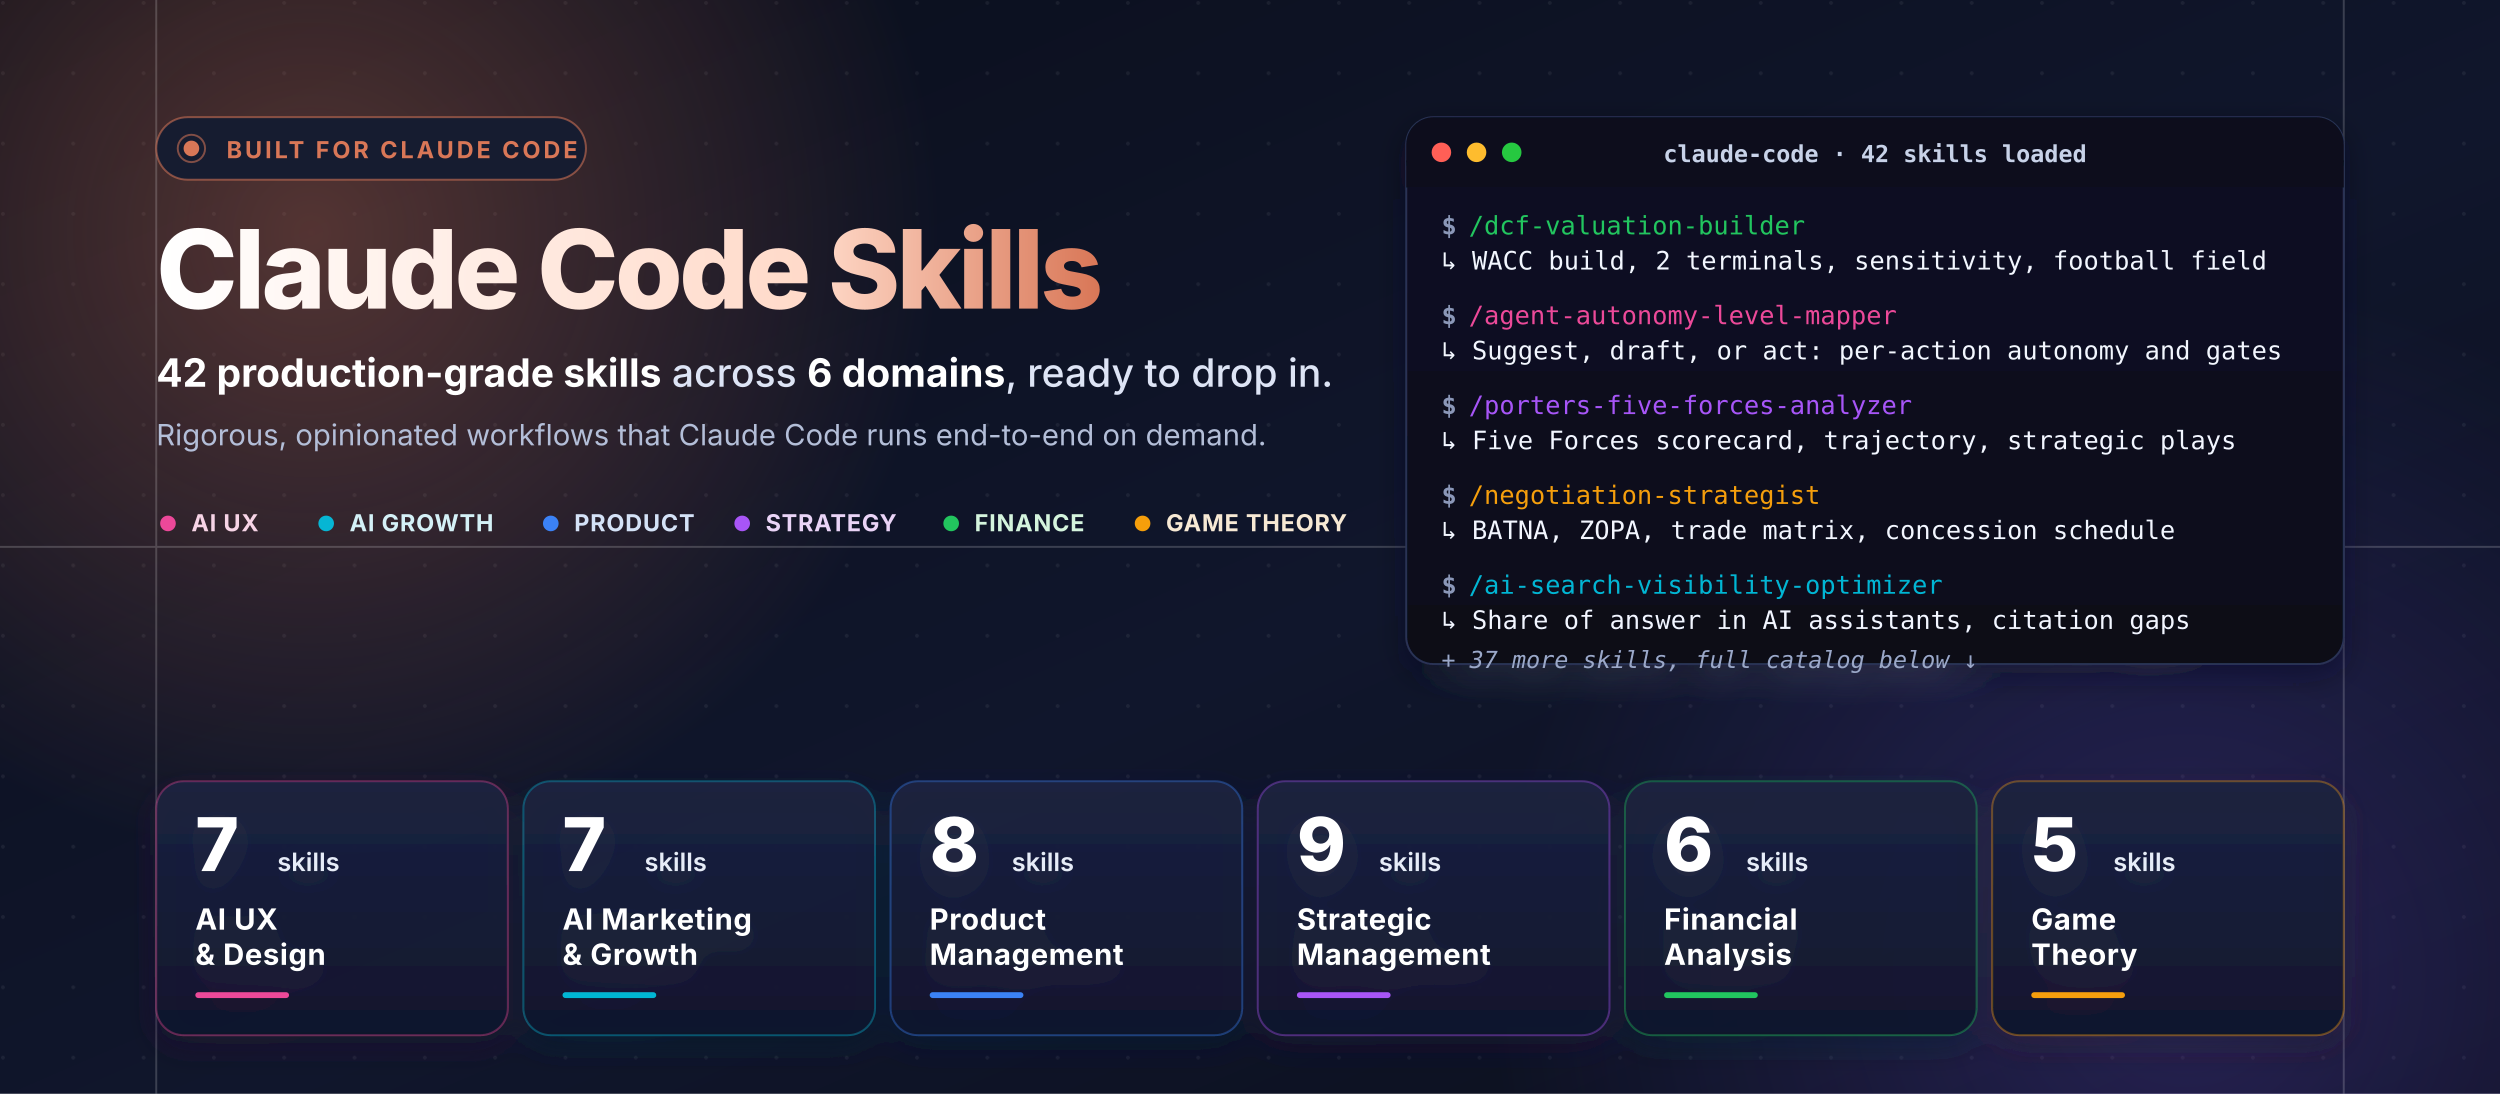
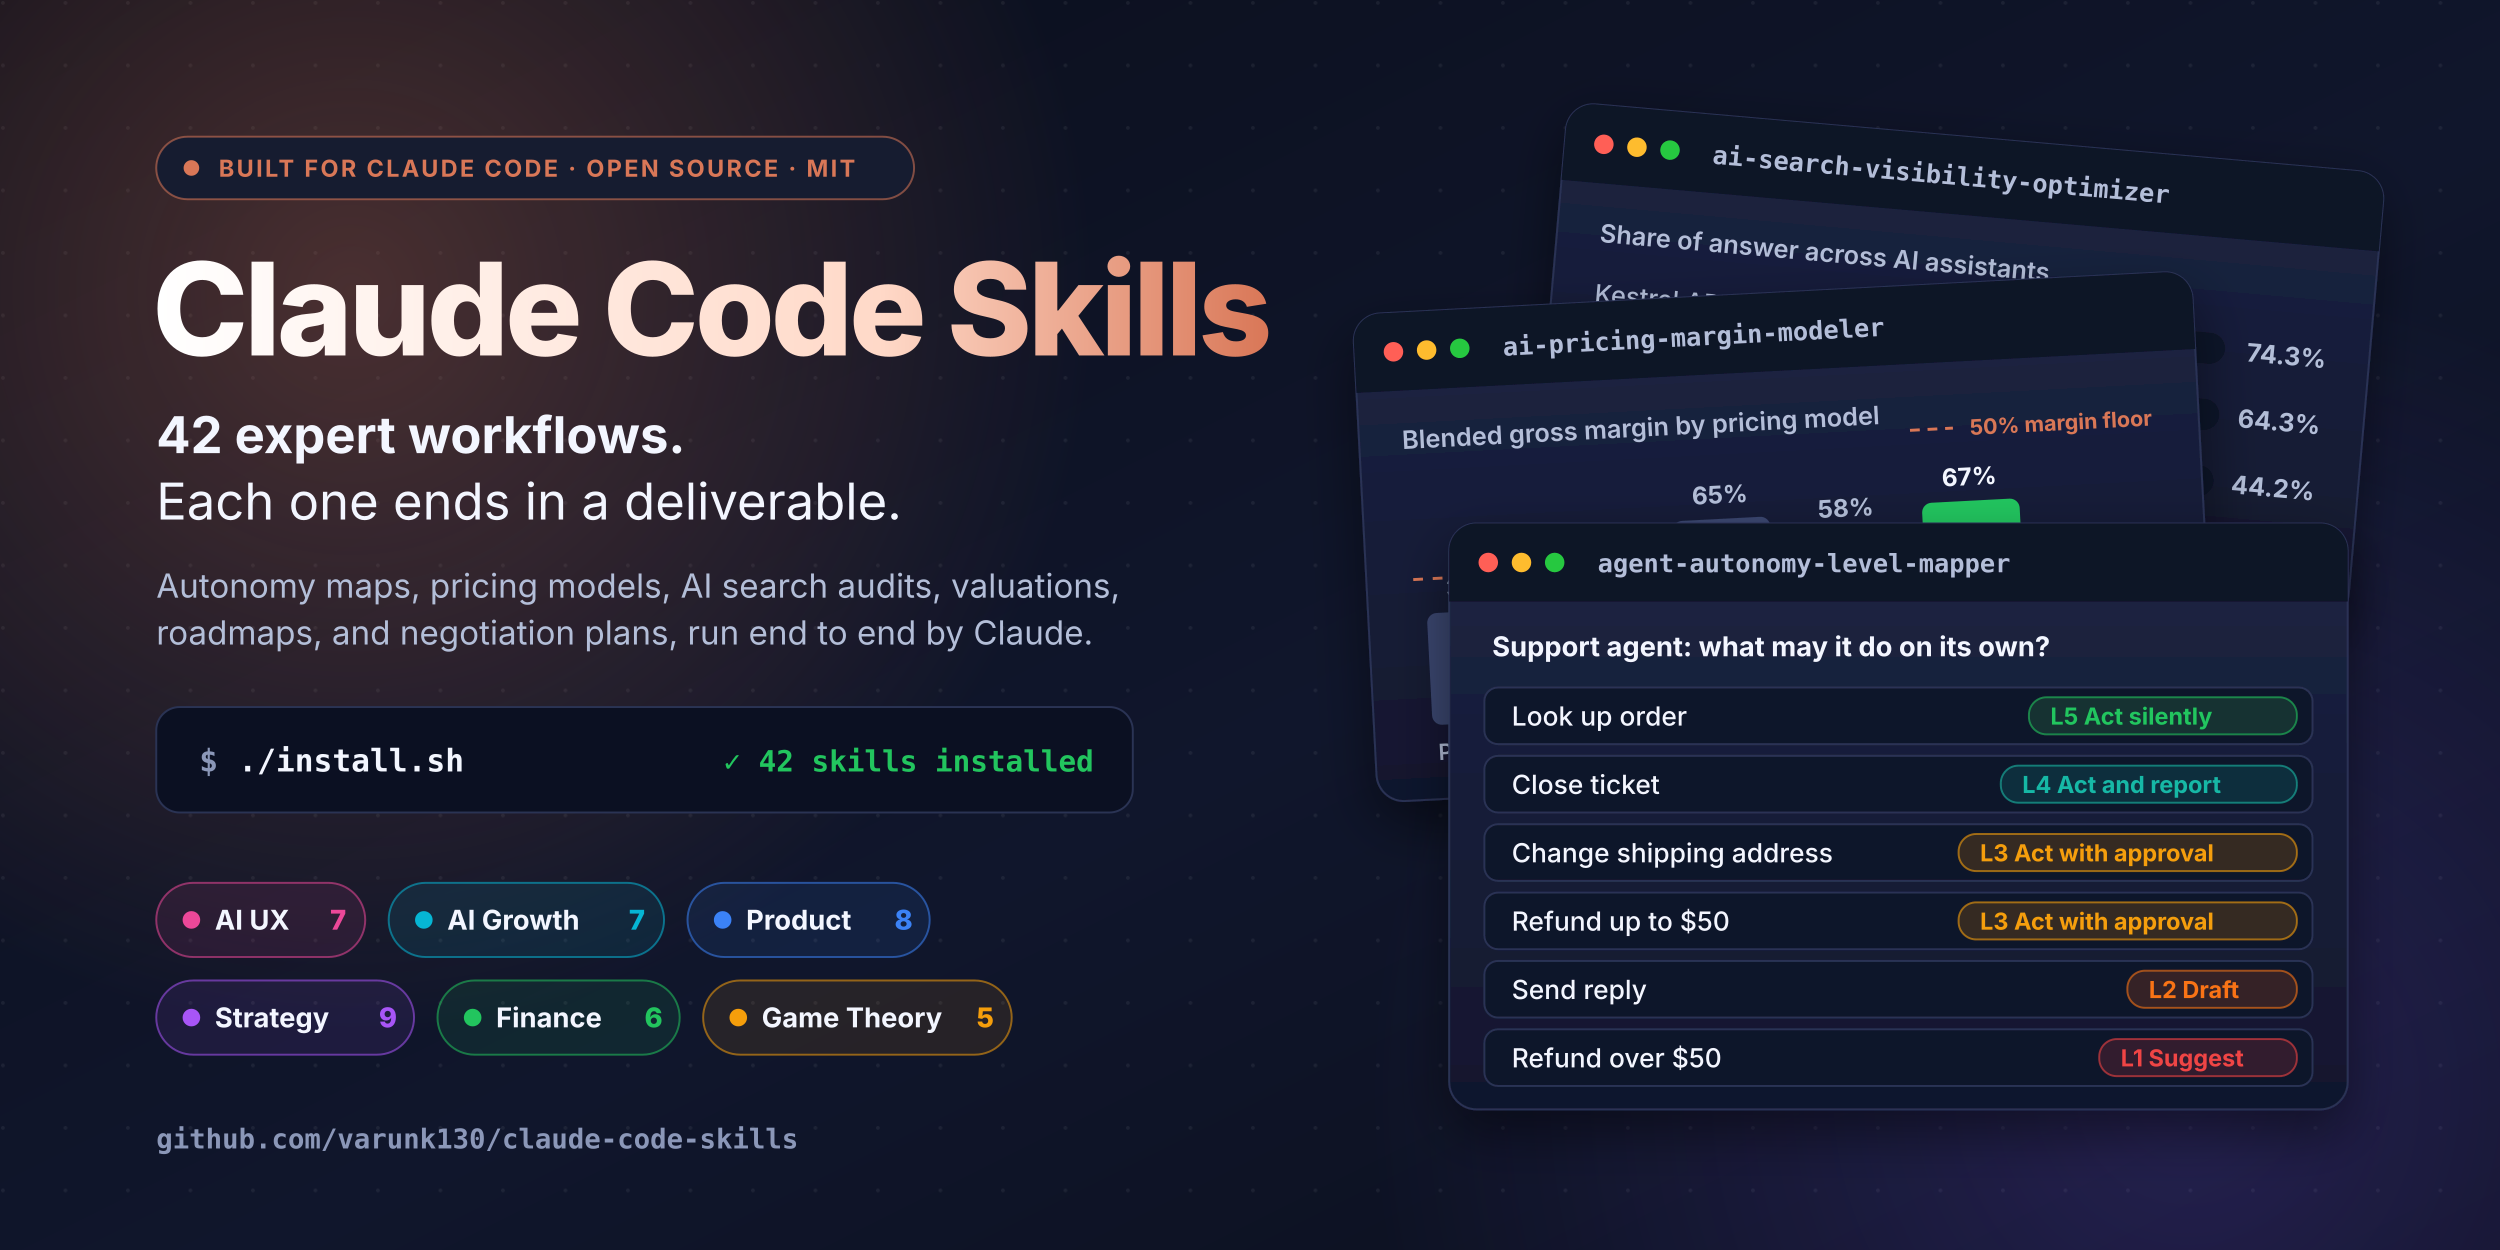
- <svg xmlns="http://www.w3.org/2000/svg" viewBox="0 0 1280 560" role="img" aria-label="Claude Code Skills. 42 production-grade skills across 6 domains.">
+ <svg xmlns="http://www.w3.org/2000/svg" viewBox="0 0 1280 640" width="1280" height="640" role="img" aria-label="Claude Code Skills: 42 expert workflows across 6 categories, each ending in a deliverable.">
  <defs>
    <linearGradient id="bg" x1="0" y1="0" x2="1" y2="1">
      <stop offset="0%" stop-color="#0a0e1a" />
      <stop offset="55%" stop-color="#10162c" />
      <stop offset="100%" stop-color="#0a0e1a" />
    </linearGradient>
-     <radialGradient id="glowOrange" cx="50%" cy="50%" r="50%">
-       <stop offset="0%" stop-color="#D97757" stop-opacity="0.35" />
+     <radialGradient id="glowA" cx="50%" cy="50%" r="50%">
+       <stop offset="0%" stop-color="#D97757" stop-opacity="0.30" />
      <stop offset="100%" stop-color="#D97757" stop-opacity="0" />
    </radialGradient>
-     <radialGradient id="glowPurple" cx="50%" cy="50%" r="50%">
-       <stop offset="0%" stop-color="#7c5cff" stop-opacity="0.24" />
+     <radialGradient id="glowB" cx="50%" cy="50%" r="50%">
+       <stop offset="0%" stop-color="#7c5cff" stop-opacity="0.22" />
      <stop offset="100%" stop-color="#7c5cff" stop-opacity="0" />
    </radialGradient>
    <linearGradient id="card" x1="0" y1="0" x2="0" y2="1">
-       <stop offset="0%" stop-color="#1c2342" stop-opacity="0.96" />
-       <stop offset="100%" stop-color="#10162c" stop-opacity="0.96" />
+       <stop offset="0%" stop-color="#1c2342" />
+       <stop offset="100%" stop-color="#11172e" />
    </linearGradient>
    <linearGradient id="title" x1="0" y1="0" x2="1" y2="0">
      <stop offset="0%" stop-color="#ffffff" />
-       <stop offset="70%" stop-color="#ffd9c8" />
+       <stop offset="65%" stop-color="#ffd9c8" />
      <stop offset="100%" stop-color="#D97757" />
    </linearGradient>
-     <linearGradient id="termGrad" x1="0" y1="0" x2="0" y2="1">
-       <stop offset="0%" stop-color="#0d1226" />
-       <stop offset="100%" stop-color="#070a18" />
-     </linearGradient>
-     <pattern id="dots" x="0" y="0" width="36" height="36" patternUnits="userSpaceOnUse">
+     <pattern id="dots" width="32" height="32" patternUnits="userSpaceOnUse">
      <circle cx="1.5" cy="1.5" r="1" fill="#ffffff" opacity="0.06" />
    </pattern>
-     <filter id="softShadow" x="-10%" y="-10%" width="120%" height="130%">
-       <feGaussianBlur stdDeviation="8" result="b" />
-       <feOffset dy="6" />
+     <filter id="shadow" x="-20%" y="-20%" width="140%" height="150%">
+       <feGaussianBlur in="SourceAlpha" stdDeviation="14" />
+       <feOffset dy="12" />
      <feComponentTransfer>
-         <feFuncA type="linear" slope="0.4" />
+         <feFuncA type="linear" slope="0.45" />
      </feComponentTransfer>
      <feMerge>
        <feMergeNode />
        <feMergeNode in="SourceGraphic" />
      </feMerge>
    </filter>
  </defs>
-   <rect width="1280" height="560" fill="url(#bg)" />
-   <rect width="1280" height="560" fill="url(#dots)" />
-   <circle cx="160" cy="120" r="320" fill="url(#glowOrange)" />
-   <circle cx="1120" cy="500" r="360" fill="url(#glowPurple)" />
-   <g opacity="0.18" stroke="#ffffff" stroke-width="1">
-     <line x1="0" y1="280" x2="1280" y2="280" />
-     <line x1="80" y1="0" x2="80" y2="560" />
-     <line x1="1200" y1="0" x2="1200" y2="560" />
+   <rect width="1280" height="640" fill="url(#bg)" />
+   <rect width="1280" height="640" fill="url(#dots)" />
+   <circle cx="180" cy="150" r="380" fill="url(#glowA)" />
+   <circle cx="1120" cy="560" r="420" fill="url(#glowB)" />
+   <rect x="80" y="70" width="388" height="32" rx="16" fill="#161c30" stroke="#D97757" stroke-opacity="0.55" />
+   <circle cx="98" cy="86" r="4" fill="#D97757" />
+   <text x="112" y="90.5" font-family="-apple-system, BlinkMacSystemFont, 'Segoe UI', Inter, Helvetica, Arial, sans-serif" font-size="12" font-weight="700" fill="#D97757" text-anchor="start" letter-spacing="1.2">BUILT FOR CLAUDE CODE  ·  OPEN SOURCE  ·  MIT</text>
+   <text x="78" y="182" font-family="-apple-system, BlinkMacSystemFont, 'Segoe UI', Inter, Helvetica, Arial, sans-serif" font-size="66" font-weight="800" fill="url(#title)" text-anchor="start" letter-spacing="-2">Claude Code Skills</text>
+   <text x="80" y="232" font-family="-apple-system, BlinkMacSystemFont, 'Segoe UI', Inter, Helvetica, Arial, sans-serif" font-size="26" font-weight="700" fill="#f3f6ff" text-anchor="start">42 expert workflows.</text>
+   <text x="80" y="266" font-family="-apple-system, BlinkMacSystemFont, 'Segoe UI', Inter, Helvetica, Arial, sans-serif" font-size="26" font-weight="400" fill="#f3f6ff" text-anchor="start">Each one ends in a deliverable.</text>
+   <text x="80" y="306" font-family="-apple-system, BlinkMacSystemFont, 'Segoe UI', Inter, Helvetica, Arial, sans-serif" font-size="17" font-weight="400" fill="#b3bed8" text-anchor="start">Autonomy maps, pricing models, AI search audits, valuations,</text>
+   <text x="80" y="330" font-family="-apple-system, BlinkMacSystemFont, 'Segoe UI', Inter, Helvetica, Arial, sans-serif" font-size="17" font-weight="400" fill="#b3bed8" text-anchor="start">roadmaps, and negotiation plans, run end to end by Claude.</text>
+   <rect x="80" y="362" width="500" height="54" rx="12" fill="#0b1022" stroke="#2a3354" />
+   <text x="102" y="395" font-family="ui-monospace, 'SF Mono', Menlo, Consolas, monospace" font-size="16" font-weight="700" fill="#8b97b8" text-anchor="start">$</text>
+   <text x="122" y="395" font-family="ui-monospace, 'SF Mono', Menlo, Consolas, monospace" font-size="16" font-weight="600" fill="#f3f6ff" text-anchor="start">./install.sh</text>
+   <text x="560" y="395" font-family="ui-monospace, 'SF Mono', Menlo, Consolas, monospace" font-size="15" font-weight="600" fill="#22c55e" text-anchor="end">✓ 42 skills installed</text>
+   <rect x="80" y="452" width="107" height="38" rx="19" fill="#ec4899" fill-opacity="0.10" stroke="#ec4899" stroke-opacity="0.55" />
+   <circle cx="98" cy="471" r="4.5" fill="#ec4899" />
+   <text x="110" y="476" font-family="-apple-system, BlinkMacSystemFont, 'Segoe UI', Inter, Helvetica, Arial, sans-serif" font-size="14" font-weight="700" fill="#f3f6ff" text-anchor="start">AI UX</text>
+   <text x="169" y="476" font-family="-apple-system, BlinkMacSystemFont, 'Segoe UI', Inter, Helvetica, Arial, sans-serif" font-size="14" font-weight="800" fill="#ec4899" text-anchor="start">7</text>
+   <rect x="199" y="452" width="141" height="38" rx="19" fill="#06b6d4" fill-opacity="0.10" stroke="#06b6d4" stroke-opacity="0.55" />
+   <circle cx="217" cy="471" r="4.5" fill="#06b6d4" />
+   <text x="229" y="476" font-family="-apple-system, BlinkMacSystemFont, 'Segoe UI', Inter, Helvetica, Arial, sans-serif" font-size="14" font-weight="700" fill="#f3f6ff" text-anchor="start">AI Growth</text>
+   <text x="322" y="476" font-family="-apple-system, BlinkMacSystemFont, 'Segoe UI', Inter, Helvetica, Arial, sans-serif" font-size="14" font-weight="800" fill="#06b6d4" text-anchor="start">7</text>
+   <rect x="352" y="452" width="124" height="38" rx="19" fill="#3b82f6" fill-opacity="0.10" stroke="#3b82f6" stroke-opacity="0.55" />
+   <circle cx="370" cy="471" r="4.5" fill="#3b82f6" />
+   <text x="382" y="476" font-family="-apple-system, BlinkMacSystemFont, 'Segoe UI', Inter, Helvetica, Arial, sans-serif" font-size="14" font-weight="700" fill="#f3f6ff" text-anchor="start">Product</text>
+   <text x="458" y="476" font-family="-apple-system, BlinkMacSystemFont, 'Segoe UI', Inter, Helvetica, Arial, sans-serif" font-size="14" font-weight="800" fill="#3b82f6" text-anchor="start">8</text>
+   <rect x="80" y="502" width="132" height="38" rx="19" fill="#a855f7" fill-opacity="0.10" stroke="#a855f7" stroke-opacity="0.55" />
+   <circle cx="98" cy="521" r="4.5" fill="#a855f7" />
+   <text x="110" y="526" font-family="-apple-system, BlinkMacSystemFont, 'Segoe UI', Inter, Helvetica, Arial, sans-serif" font-size="14" font-weight="700" fill="#f3f6ff" text-anchor="start">Strategy</text>
+   <text x="194" y="526" font-family="-apple-system, BlinkMacSystemFont, 'Segoe UI', Inter, Helvetica, Arial, sans-serif" font-size="14" font-weight="800" fill="#a855f7" text-anchor="start">9</text>
+   <rect x="224" y="502" width="124" height="38" rx="19" fill="#22c55e" fill-opacity="0.10" stroke="#22c55e" stroke-opacity="0.55" />
+   <circle cx="242" cy="521" r="4.5" fill="#22c55e" />
+   <text x="254" y="526" font-family="-apple-system, BlinkMacSystemFont, 'Segoe UI', Inter, Helvetica, Arial, sans-serif" font-size="14" font-weight="700" fill="#f3f6ff" text-anchor="start">Finance</text>
+   <text x="330" y="526" font-family="-apple-system, BlinkMacSystemFont, 'Segoe UI', Inter, Helvetica, Arial, sans-serif" font-size="14" font-weight="800" fill="#22c55e" text-anchor="start">6</text>
+   <rect x="360" y="502" width="158" height="38" rx="19" fill="#f59e0b" fill-opacity="0.10" stroke="#f59e0b" stroke-opacity="0.55" />
+   <circle cx="378" cy="521" r="4.5" fill="#f59e0b" />
+   <text x="390" y="526" font-family="-apple-system, BlinkMacSystemFont, 'Segoe UI', Inter, Helvetica, Arial, sans-serif" font-size="14" font-weight="700" fill="#f3f6ff" text-anchor="start">Game Theory</text>
+   <text x="500" y="526" font-family="-apple-system, BlinkMacSystemFont, 'Segoe UI', Inter, Helvetica, Arial, sans-serif" font-size="14" font-weight="800" fill="#f59e0b" text-anchor="start">5</text>
+   <text x="80" y="588" font-family="ui-monospace, 'SF Mono', Menlo, Consolas, monospace" font-size="14" font-weight="600" fill="#8b97b8" text-anchor="start">github.com/varunk130/claude-code-skills</text>
+   <g transform="translate(790 70) rotate(5 210 140)" filter="url(#shadow)">
+     <rect width="420" height="230" rx="14" fill="url(#card)" stroke="#2a3354" />
+     <path d="M14 0 H406 A14 14 0 0 1 420 14 V40 H0 V14 A14 14 0 0 1 14 0 Z" fill="#0d1226" />
+     <circle cx="20" cy="20" r="5" fill="#ff5f57" />
+     <circle cx="37" cy="20" r="5" fill="#febc2e" />
+     <circle cx="54" cy="20" r="5" fill="#28c840" />
+     <text x="76" y="25" font-family="ui-monospace, 'SF Mono', Menlo, Consolas, monospace" font-size="13" font-weight="600" fill="#b3bed8" text-anchor="start">ai-search-visibility-optimizer</text>
+     <text x="22" y="70" font-family="-apple-system, BlinkMacSystemFont, 'Segoe UI', Inter, Helvetica, Arial, sans-serif" font-size="13" font-weight="600" fill="#b3bed8" text-anchor="start">Share of answer across AI assistants</text>
+     <text x="22" y="101" font-family="-apple-system, BlinkMacSystemFont, 'Segoe UI', Inter, Helvetica, Arial, sans-serif" font-size="13" font-weight="500" fill="#b3bed8" text-anchor="start">Kestrel APM</text>
+     <rect x="126" y="89" width="220" height="16" rx="8" fill="#0f1529" />
+     <rect x="126" y="89" width="163.5" height="16" rx="8" fill="#3b4670" />
+     <text x="398" y="102" font-family="-apple-system, BlinkMacSystemFont, 'Segoe UI', Inter, Helvetica, Arial, sans-serif" font-size="13" font-weight="700" fill="#b3bed8" text-anchor="end">74.3%</text>
+     <text x="22" y="135" font-family="-apple-system, BlinkMacSystemFont, 'Segoe UI', Inter, Helvetica, Arial, sans-serif" font-size="13" font-weight="500" fill="#b3bed8" text-anchor="start">Driftwatch</text>
+     <rect x="126" y="123" width="220" height="16" rx="8" fill="#0f1529" />
+     <rect x="126" y="123" width="141.5" height="16" rx="8" fill="#3b4670" />
+     <text x="398" y="136" font-family="-apple-system, BlinkMacSystemFont, 'Segoe UI', Inter, Helvetica, Arial, sans-serif" font-size="13" font-weight="700" fill="#b3bed8" text-anchor="end">64.3%</text>
+     <text x="22" y="169" font-family="-apple-system, BlinkMacSystemFont, 'Segoe UI', Inter, Helvetica, Arial, sans-serif" font-size="13" font-weight="500" fill="#b3bed8" text-anchor="start">Signalyard</text>
+     <rect x="126" y="157" width="220" height="16" rx="8" fill="#0f1529" />
+     <rect x="126" y="157" width="97.2" height="16" rx="8" fill="#3b4670" />
+     <text x="398" y="170" font-family="-apple-system, BlinkMacSystemFont, 'Segoe UI', Inter, Helvetica, Arial, sans-serif" font-size="13" font-weight="700" fill="#b3bed8" text-anchor="end">44.2%</text>
+     <text x="22" y="203" font-family="-apple-system, BlinkMacSystemFont, 'Segoe UI', Inter, Helvetica, Arial, sans-serif" font-size="13" font-weight="700" fill="#f3f6ff" text-anchor="start">Tracelight</text>
+     <rect x="126" y="191" width="220" height="16" rx="8" fill="#0f1529" />
+     <rect x="126" y="191" width="76.3" height="16" rx="8" fill="#06b6d4" />
+     <text x="398" y="204" font-family="-apple-system, BlinkMacSystemFont, 'Segoe UI', Inter, Helvetica, Arial, sans-serif" font-size="13" font-weight="700" fill="#f3f6ff" text-anchor="end">34.7%</text>
  </g>
-   <g transform="translate(80, 60)">
-     <rect x="0" y="0" width="220" height="32" rx="16" fill="#161c30" stroke="#D97757" stroke-opacity="0.55" stroke-width="1" />
-     <circle cx="18" cy="16" r="4" fill="#D97757" />
-     <circle cx="18" cy="16" r="7" fill="none" stroke="#D97757" stroke-opacity="0.55" stroke-width="1" />
-     <text x="36" y="21" font-family="-apple-system, BlinkMacSystemFont, 'Segoe UI', Inter, sans-serif" font-size="12" font-weight="700" fill="#D97757" letter-spacing="1.5">BUILT FOR CLAUDE CODE</text>
+   <g transform="translate(700 150) rotate(-3 210 150)" filter="url(#shadow)">
+     <rect width="430" height="250" rx="14" fill="url(#card)" stroke="#2a3354" />
+     <path d="M14 0 H416 A14 14 0 0 1 430 14 V40 H0 V14 A14 14 0 0 1 14 0 Z" fill="#0d1226" />
+     <circle cx="20" cy="20" r="5" fill="#ff5f57" />
+     <circle cx="37" cy="20" r="5" fill="#febc2e" />
+     <circle cx="54" cy="20" r="5" fill="#28c840" />
+     <text x="76" y="25" font-family="ui-monospace, 'SF Mono', Menlo, Consolas, monospace" font-size="13" font-weight="600" fill="#b3bed8" text-anchor="start">ai-pricing-margin-modeler</text>
+     <text x="22" y="70" font-family="-apple-system, BlinkMacSystemFont, 'Segoe UI', Inter, Helvetica, Arial, sans-serif" font-size="13" font-weight="600" fill="#b3bed8" text-anchor="start">Blended gross margin by pricing model</text>
+     <rect x="30.0" y="154.7" width="50.0" height="57.3" rx="5" fill="#3b4670" />
+     <text x="55.0" y="146.7" font-family="-apple-system, BlinkMacSystemFont, 'Segoe UI', Inter, Helvetica, Arial, sans-serif" font-size="12.5" font-weight="700" fill="#b3bed8" text-anchor="middle">38%</text>
+     <text x="55.0" y="230" font-family="-apple-system, BlinkMacSystemFont, 'Segoe UI', Inter, Helvetica, Arial, sans-serif" font-size="11.5" font-weight="600" fill="#b3bed8" text-anchor="middle">Per seat</text>
+     <rect x="94.0" y="132.5" width="50.0" height="79.5" rx="5" fill="#3b4670" />
+     <text x="119.0" y="124.5" font-family="-apple-system, BlinkMacSystemFont, 'Segoe UI', Inter, Helvetica, Arial, sans-serif" font-size="12.5" font-weight="700" fill="#b3bed8" text-anchor="middle">53%</text>
+     <text x="119.0" y="230" font-family="-apple-system, BlinkMacSystemFont, 'Segoe UI', Inter, Helvetica, Arial, sans-serif" font-size="11.5" font-weight="600" fill="#b3bed8" text-anchor="middle">Seat + cap</text>
+     <rect x="158.0" y="114.2" width="50.0" height="97.8" rx="5" fill="#3b4670" />
+     <text x="183.0" y="106.2" font-family="-apple-system, BlinkMacSystemFont, 'Segoe UI', Inter, Helvetica, Arial, sans-serif" font-size="12.5" font-weight="700" fill="#b3bed8" text-anchor="middle">65%</text>
+     <text x="183.0" y="230" font-family="-apple-system, BlinkMacSystemFont, 'Segoe UI', Inter, Helvetica, Arial, sans-serif" font-size="11.5" font-weight="600" fill="#b3bed8" text-anchor="middle">Usage</text>
+     <rect x="222.0" y="124.4" width="50.0" height="87.6" rx="5" fill="#3b4670" />
+     <text x="247.0" y="116.4" font-family="-apple-system, BlinkMacSystemFont, 'Segoe UI', Inter, Helvetica, Arial, sans-serif" font-size="12.5" font-weight="700" fill="#b3bed8" text-anchor="middle">58%</text>
+     <text x="247.0" y="230" font-family="-apple-system, BlinkMacSystemFont, 'Segoe UI', Inter, Helvetica, Arial, sans-serif" font-size="11.5" font-weight="600" fill="#b3bed8" text-anchor="middle">Credits</text>
+     <rect x="286.0" y="111.6" width="50.0" height="100.4" rx="5" fill="#22c55e" />
+     <text x="311.0" y="103.6" font-family="-apple-system, BlinkMacSystemFont, 'Segoe UI', Inter, Helvetica, Arial, sans-serif" font-size="12.5" font-weight="700" fill="#f3f6ff" text-anchor="middle">67%</text>
+     <text x="311.0" y="230" font-family="-apple-system, BlinkMacSystemFont, 'Segoe UI', Inter, Helvetica, Arial, sans-serif" font-size="11.5" font-weight="600" fill="#f3f6ff" text-anchor="middle">Hybrid</text>
+     <rect x="350.0" y="149.3" width="50.0" height="62.7" rx="5" fill="#3b4670" />
+     <text x="375.0" y="141.3" font-family="-apple-system, BlinkMacSystemFont, 'Segoe UI', Inter, Helvetica, Arial, sans-serif" font-size="12.5" font-weight="700" fill="#b3bed8" text-anchor="middle">42%</text>
+     <text x="375.0" y="230" font-family="-apple-system, BlinkMacSystemFont, 'Segoe UI', Inter, Helvetica, Arial, sans-serif" font-size="11.5" font-weight="600" fill="#b3bed8" text-anchor="middle">Outcome</text>
+     <line x1="24" y1="137.0" x2="406" y2="137.0" stroke="#D97757" stroke-width="1.5" stroke-dasharray="5 5" />
+     <line x1="282" y1="74" x2="304" y2="74" stroke="#D97757" stroke-width="1.5" stroke-dasharray="5 4" />
+     <text x="406" y="78" font-family="-apple-system, BlinkMacSystemFont, 'Segoe UI', Inter, Helvetica, Arial, sans-serif" font-size="11" font-weight="700" fill="#D97757" text-anchor="end">50% margin floor</text>
  </g>
-   <text x="80" y="158" font-family="-apple-system, BlinkMacSystemFont, 'Segoe UI', Inter, sans-serif" font-size="56" font-weight="800" fill="url(#title)" letter-spacing="-1.8">Claude Code Skills</text>
-   <text x="80" y="198" font-family="-apple-system, BlinkMacSystemFont, 'Segoe UI', Inter, sans-serif" font-size="20" font-weight="500" fill="#dde4f5">
-     <tspan fill="#ffffff" font-weight="700">42 production-grade skills</tspan> across <tspan fill="#ffffff" font-weight="700">6 domains</tspan>, ready to drop in.
-   </text>
-   <text x="80" y="228" font-family="-apple-system, BlinkMacSystemFont, 'Segoe UI', Inter, sans-serif" font-size="15" font-weight="400" fill="#b3bed8">
-     Rigorous, opinionated workflows that Claude Code runs end-to-end on demand.
-   </text>
-   <g transform="translate(80, 258)" font-family="-apple-system, sans-serif" font-size="12" font-weight="700" letter-spacing="0.4">
-     <g transform="translate(0, 0)">
-       <circle cx="6" cy="10" r="4" fill="#ec4899" />
-       <text x="18" y="14" fill="#f7d4e6">AI UX</text>
-     </g>
-     <g transform="translate(81, 0)">
-       <circle cx="6" cy="10" r="4" fill="#06b6d4" />
-       <text x="18" y="14" fill="#d4f1f7">AI GROWTH</text>
-     </g>
-     <g transform="translate(196, 0)">
-       <circle cx="6" cy="10" r="4" fill="#3b82f6" />
-       <text x="18" y="14" fill="#d4e2f7">PRODUCT</text>
-     </g>
-     <g transform="translate(294, 0)">
-       <circle cx="6" cy="10" r="4" fill="#a855f7" />
-       <text x="18" y="14" fill="#ead4f7">STRATEGY</text>
-     </g>
-     <g transform="translate(401, 0)">
-       <circle cx="6" cy="10" r="4" fill="#22c55e" />
-       <text x="18" y="14" fill="#d4f4dd">FINANCE</text>
-     </g>
-     <g transform="translate(499, 0)">
-       <circle cx="6" cy="10" r="4" fill="#f59e0b" />
-       <text x="18" y="14" fill="#f7e9d4">GAME THEORY</text>
-     </g>
-   </g>
-   <g transform="translate(720, 60)" filter="url(#softShadow)">
-     <rect width="480" height="280" rx="14" fill="url(#termGrad)" stroke="#2a3354" stroke-width="1" />
-     <rect width="480" height="36" rx="14" fill="#0a0e1f" />
-     <rect y="22" width="480" height="14" fill="#0a0e1f" />
-     <circle cx="18" cy="18" r="5" fill="#ff5f57" />
-     <circle cx="36" cy="18" r="5" fill="#febc2e" />
-     <circle cx="54" cy="18" r="5" fill="#28c840" />
-     <text x="240" y="23" text-anchor="middle" font-family="ui-monospace, 'SF Mono', Menlo, Consolas, monospace" font-size="12" font-weight="600" fill="#c8d2e8">claude-code  ·  42 skills loaded</text>
-     <g font-family="ui-monospace, 'SF Mono', Menlo, Consolas, monospace" font-size="13" transform="translate(18, 60)">
-       <text y="0" fill="#8b97b8" font-weight="700">$</text>
-       <text x="14" y="0" fill="#22c55e">/dcf-valuation-builder</text>
-       <text y="18" fill="#f3f6ff" font-weight="500">  ↳ WACC build, 2 terminals, sensitivity, football field</text>
-       <text y="46" fill="#8b97b8" font-weight="700">$</text>
-       <text x="14" y="46" fill="#ec4899">/agent-autonomy-level-mapper</text>
-       <text y="64" fill="#f3f6ff" font-weight="500">  ↳ Suggest, draft, or act: per-action autonomy and gates</text>
-       <text y="92" fill="#8b97b8" font-weight="700">$</text>
-       <text x="14" y="92" fill="#a855f7">/porters-five-forces-analyzer</text>
-       <text y="110" fill="#f3f6ff" font-weight="500">  ↳ Five Forces scorecard, trajectory, strategic plays</text>
-       <text y="138" fill="#8b97b8" font-weight="700">$</text>
-       <text x="14" y="138" fill="#f59e0b">/negotiation-strategist</text>
-       <text y="156" fill="#f3f6ff" font-weight="500">  ↳ BATNA, ZOPA, trade matrix, concession schedule</text>
-       <text y="184" fill="#8b97b8" font-weight="700">$</text>
-       <text x="14" y="184" fill="#06b6d4">/ai-search-visibility-optimizer</text>
-       <text y="202" fill="#f3f6ff" font-weight="500">  ↳ Share of answer in AI assistants, citation gaps</text>
-       <text y="222" fill="#9ba8c8" font-size="12" font-style="italic">+ 37 more skills, full catalog below ↓</text>
-     </g>
-   </g>
-   <g transform="translate(80, 400)" filter="url(#softShadow)">
-     <g transform="translate(0, 0)">
-       <rect width="180" height="130" rx="14" fill="url(#card)" stroke="#ec4899" stroke-opacity="0.35" stroke-width="1" />
-       <text x="20" y="46" font-family="-apple-system, sans-serif" font-size="38" font-weight="800" fill="#ffffff">7</text>
-       <text x="62" y="46" font-family="-apple-system, sans-serif" font-size="13" font-weight="600" fill="#e6ecf8">skills</text>
-       <text x="20" y="76" font-family="-apple-system, sans-serif" font-size="15" font-weight="700" fill="#ffffff" letter-spacing="0.3">AI UX</text>
-       <text x="20" y="94" font-family="-apple-system, sans-serif" font-size="15" font-weight="700" fill="#ffffff" letter-spacing="0.3">&amp; Design</text>
-       <rect x="20" y="108" width="48" height="3" rx="1.5" fill="#ec4899" />
-     </g>
-     <g transform="translate(188, 0)">
-       <rect width="180" height="130" rx="14" fill="url(#card)" stroke="#06b6d4" stroke-opacity="0.35" stroke-width="1" />
-       <text x="20" y="46" font-family="-apple-system, sans-serif" font-size="38" font-weight="800" fill="#ffffff">7</text>
-       <text x="62" y="46" font-family="-apple-system, sans-serif" font-size="13" font-weight="600" fill="#e6ecf8">skills</text>
-       <text x="20" y="76" font-family="-apple-system, sans-serif" font-size="15" font-weight="700" fill="#ffffff" letter-spacing="0.3">AI Marketing</text>
-       <text x="20" y="94" font-family="-apple-system, sans-serif" font-size="15" font-weight="700" fill="#ffffff" letter-spacing="0.3">&amp; Growth</text>
-       <rect x="20" y="108" width="48" height="3" rx="1.5" fill="#06b6d4" />
-     </g>
-     <g transform="translate(376, 0)">
-       <rect width="180" height="130" rx="14" fill="url(#card)" stroke="#3b82f6" stroke-opacity="0.35" stroke-width="1" />
-       <text x="20" y="46" font-family="-apple-system, sans-serif" font-size="38" font-weight="800" fill="#ffffff">8</text>
-       <text x="62" y="46" font-family="-apple-system, sans-serif" font-size="13" font-weight="600" fill="#e6ecf8">skills</text>
-       <text x="20" y="76" font-family="-apple-system, sans-serif" font-size="15" font-weight="700" fill="#ffffff" letter-spacing="0.3">Product</text>
-       <text x="20" y="94" font-family="-apple-system, sans-serif" font-size="15" font-weight="700" fill="#ffffff" letter-spacing="0.3">Management</text>
-       <rect x="20" y="108" width="48" height="3" rx="1.5" fill="#3b82f6" />
-     </g>
-     <g transform="translate(564, 0)">
-       <rect width="180" height="130" rx="14" fill="url(#card)" stroke="#a855f7" stroke-opacity="0.35" stroke-width="1" />
-       <text x="20" y="46" font-family="-apple-system, sans-serif" font-size="38" font-weight="800" fill="#ffffff">9</text>
-       <text x="62" y="46" font-family="-apple-system, sans-serif" font-size="13" font-weight="600" fill="#e6ecf8">skills</text>
-       <text x="20" y="76" font-family="-apple-system, sans-serif" font-size="15" font-weight="700" fill="#ffffff" letter-spacing="0.3">Strategic</text>
-       <text x="20" y="94" font-family="-apple-system, sans-serif" font-size="15" font-weight="700" fill="#ffffff" letter-spacing="0.3">Management</text>
-       <rect x="20" y="108" width="48" height="3" rx="1.5" fill="#a855f7" />
-     </g>
-     <g transform="translate(752, 0)">
-       <rect width="180" height="130" rx="14" fill="url(#card)" stroke="#22c55e" stroke-opacity="0.35" stroke-width="1" />
-       <text x="20" y="46" font-family="-apple-system, sans-serif" font-size="38" font-weight="800" fill="#ffffff">6</text>
-       <text x="62" y="46" font-family="-apple-system, sans-serif" font-size="13" font-weight="600" fill="#e6ecf8">skills</text>
-       <text x="20" y="76" font-family="-apple-system, sans-serif" font-size="15" font-weight="700" fill="#ffffff" letter-spacing="0.3">Financial</text>
-       <text x="20" y="94" font-family="-apple-system, sans-serif" font-size="15" font-weight="700" fill="#ffffff" letter-spacing="0.3">Analysis</text>
-       <rect x="20" y="108" width="48" height="3" rx="1.5" fill="#22c55e" />
-     </g>
-     <g transform="translate(940, 0)">
-       <rect width="180" height="130" rx="14" fill="url(#card)" stroke="#f59e0b" stroke-opacity="0.35" stroke-width="1" />
-       <text x="20" y="46" font-family="-apple-system, sans-serif" font-size="38" font-weight="800" fill="#ffffff">5</text>
-       <text x="62" y="46" font-family="-apple-system, sans-serif" font-size="13" font-weight="600" fill="#e6ecf8">skills</text>
-       <text x="20" y="76" font-family="-apple-system, sans-serif" font-size="15" font-weight="700" fill="#ffffff" letter-spacing="0.3">Game</text>
-       <text x="20" y="94" font-family="-apple-system, sans-serif" font-size="15" font-weight="700" fill="#ffffff" letter-spacing="0.3">Theory</text>
-       <rect x="20" y="108" width="48" height="3" rx="1.5" fill="#f59e0b" />
-     </g>
+   <g transform="translate(742 268)" filter="url(#shadow)">
+     <rect width="460" height="300" rx="14" fill="url(#card)" stroke="#2a3354" />
+     <path d="M14 0 H446 A14 14 0 0 1 460 14 V40 H0 V14 A14 14 0 0 1 14 0 Z" fill="#0d1226" />
+     <circle cx="20" cy="20" r="5" fill="#ff5f57" />
+     <circle cx="37" cy="20" r="5" fill="#febc2e" />
+     <circle cx="54" cy="20" r="5" fill="#28c840" />
+     <text x="76" y="25" font-family="ui-monospace, 'SF Mono', Menlo, Consolas, monospace" font-size="13" font-weight="600" fill="#b3bed8" text-anchor="start">agent-autonomy-level-mapper</text>
+     <text x="22" y="68" font-family="-apple-system, BlinkMacSystemFont, 'Segoe UI', Inter, Helvetica, Arial, sans-serif" font-size="14" font-weight="700" fill="#f3f6ff" text-anchor="start">Support agent: what may it do on its own?</text>
+     <rect x="18" y="84" width="424" height="29" rx="7" fill="#0f1529" stroke="#2a3354" />
+     <text x="32" y="103.5" font-family="-apple-system, BlinkMacSystemFont, 'Segoe UI', Inter, Helvetica, Arial, sans-serif" font-size="13.5" font-weight="500" fill="#f3f6ff" text-anchor="start">Look up order</text>
+     <rect x="296.8" y="89" width="137.2" height="19" rx="9" fill="#22c55e" fill-opacity="0.16" stroke="#22c55e" stroke-opacity="0.6" />
+     <text x="307.8" y="103.0" font-family="-apple-system, BlinkMacSystemFont, 'Segoe UI', Inter, Helvetica, Arial, sans-serif" font-size="12" font-weight="700" fill="#22c55e" text-anchor="start">L5  Act silently</text>
+     <rect x="18" y="119" width="424" height="29" rx="7" fill="#0f1529" stroke="#2a3354" />
+     <text x="32" y="138.5" font-family="-apple-system, BlinkMacSystemFont, 'Segoe UI', Inter, Helvetica, Arial, sans-serif" font-size="13.5" font-weight="500" fill="#f3f6ff" text-anchor="start">Close ticket</text>
+     <rect x="282.4" y="124" width="151.6" height="19" rx="9" fill="#14b8a6" fill-opacity="0.16" stroke="#14b8a6" stroke-opacity="0.6" />
+     <text x="293.4" y="138.0" font-family="-apple-system, BlinkMacSystemFont, 'Segoe UI', Inter, Helvetica, Arial, sans-serif" font-size="12" font-weight="700" fill="#14b8a6" text-anchor="start">L4  Act and report</text>
+     <rect x="18" y="154" width="424" height="29" rx="7" fill="#0f1529" stroke="#2a3354" />
+     <text x="32" y="173.5" font-family="-apple-system, BlinkMacSystemFont, 'Segoe UI', Inter, Helvetica, Arial, sans-serif" font-size="13.5" font-weight="500" fill="#f3f6ff" text-anchor="start">Change shipping address</text>
+     <rect x="260.8" y="159" width="173.2" height="19" rx="9" fill="#f59e0b" fill-opacity="0.16" stroke="#f59e0b" stroke-opacity="0.6" />
+     <text x="271.8" y="173.0" font-family="-apple-system, BlinkMacSystemFont, 'Segoe UI', Inter, Helvetica, Arial, sans-serif" font-size="12" font-weight="700" fill="#f59e0b" text-anchor="start">L3  Act with approval</text>
+     <rect x="18" y="189" width="424" height="29" rx="7" fill="#0f1529" stroke="#2a3354" />
+     <text x="32" y="208.5" font-family="-apple-system, BlinkMacSystemFont, 'Segoe UI', Inter, Helvetica, Arial, sans-serif" font-size="13.5" font-weight="500" fill="#f3f6ff" text-anchor="start">Refund up to $50</text>
+     <rect x="260.8" y="194" width="173.2" height="19" rx="9" fill="#f59e0b" fill-opacity="0.16" stroke="#f59e0b" stroke-opacity="0.6" />
+     <text x="271.8" y="208.0" font-family="-apple-system, BlinkMacSystemFont, 'Segoe UI', Inter, Helvetica, Arial, sans-serif" font-size="12" font-weight="700" fill="#f59e0b" text-anchor="start">L3  Act with approval</text>
+     <rect x="18" y="224" width="424" height="29" rx="7" fill="#0f1529" stroke="#2a3354" />
+     <text x="32" y="243.5" font-family="-apple-system, BlinkMacSystemFont, 'Segoe UI', Inter, Helvetica, Arial, sans-serif" font-size="13.5" font-weight="500" fill="#f3f6ff" text-anchor="start">Send reply</text>
+     <rect x="347.2" y="229" width="86.8" height="19" rx="9" fill="#f97316" fill-opacity="0.16" stroke="#f97316" stroke-opacity="0.6" />
+     <text x="358.2" y="243.0" font-family="-apple-system, BlinkMacSystemFont, 'Segoe UI', Inter, Helvetica, Arial, sans-serif" font-size="12" font-weight="700" fill="#f97316" text-anchor="start">L2  Draft</text>
+     <rect x="18" y="259" width="424" height="29" rx="7" fill="#0f1529" stroke="#2a3354" />
+     <text x="32" y="278.5" font-family="-apple-system, BlinkMacSystemFont, 'Segoe UI', Inter, Helvetica, Arial, sans-serif" font-size="13.5" font-weight="500" fill="#f3f6ff" text-anchor="start">Refund over $50</text>
+     <rect x="332.8" y="264" width="101.2" height="19" rx="9" fill="#ef4444" fill-opacity="0.16" stroke="#ef4444" stroke-opacity="0.6" />
+     <text x="343.8" y="278.0" font-family="-apple-system, BlinkMacSystemFont, 'Segoe UI', Inter, Helvetica, Arial, sans-serif" font-size="12" font-weight="700" fill="#ef4444" text-anchor="start">L1  Suggest</text>
  </g>
</svg>
